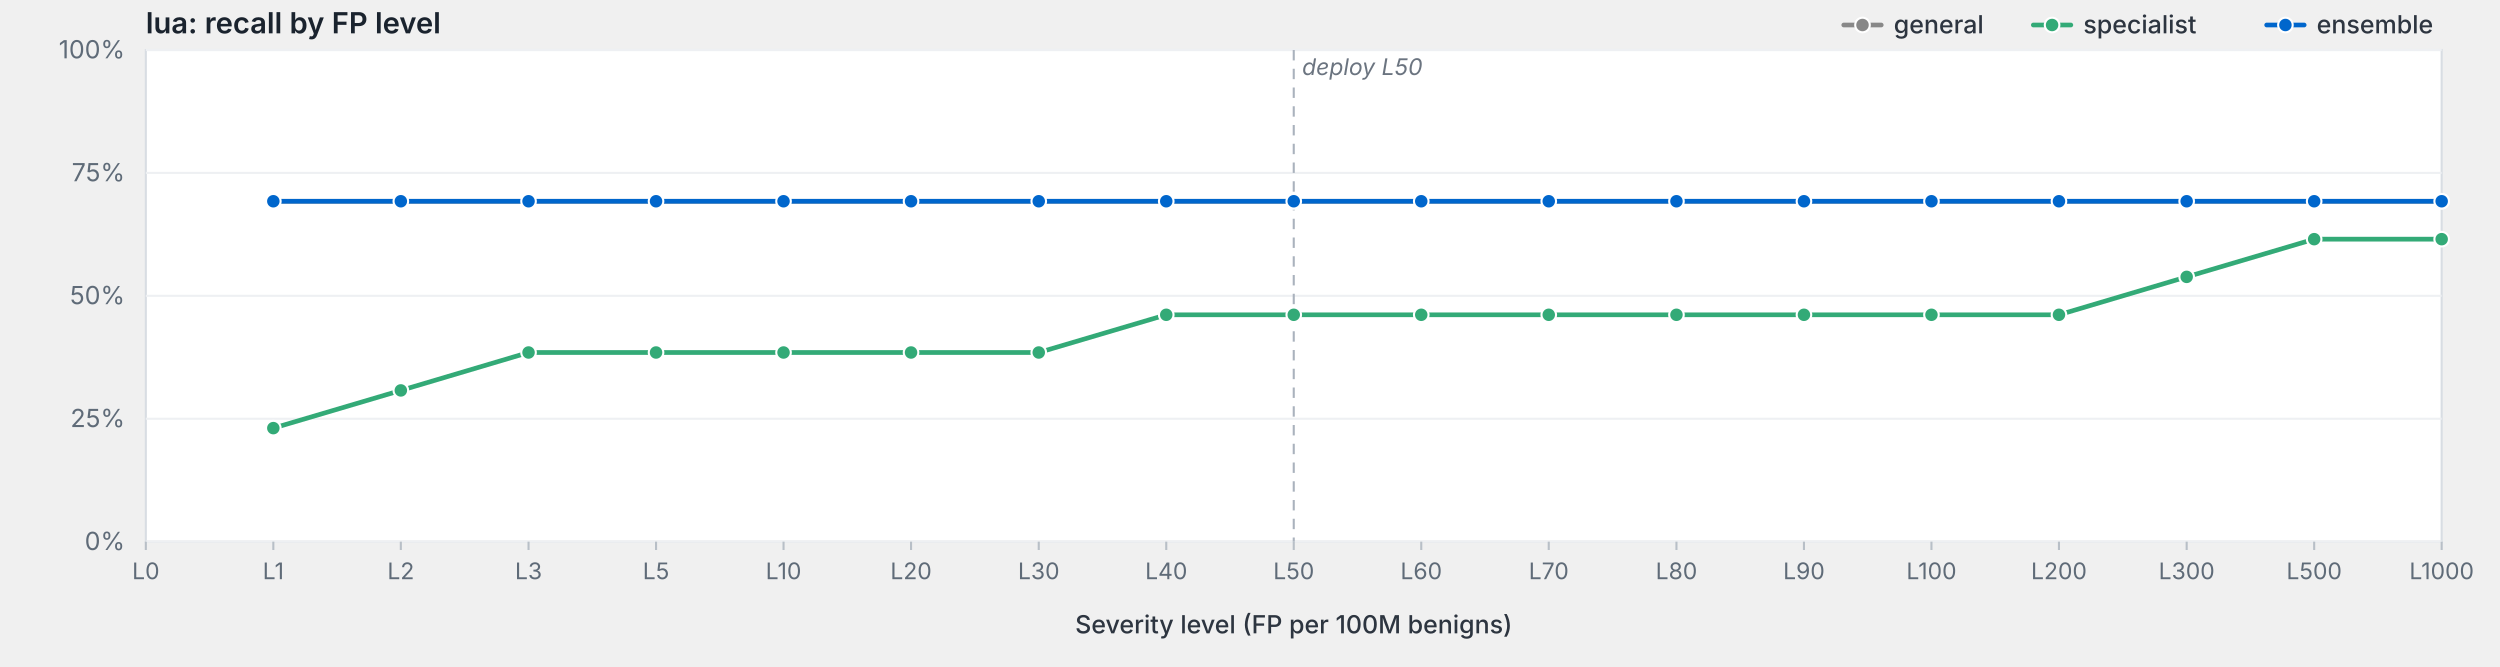
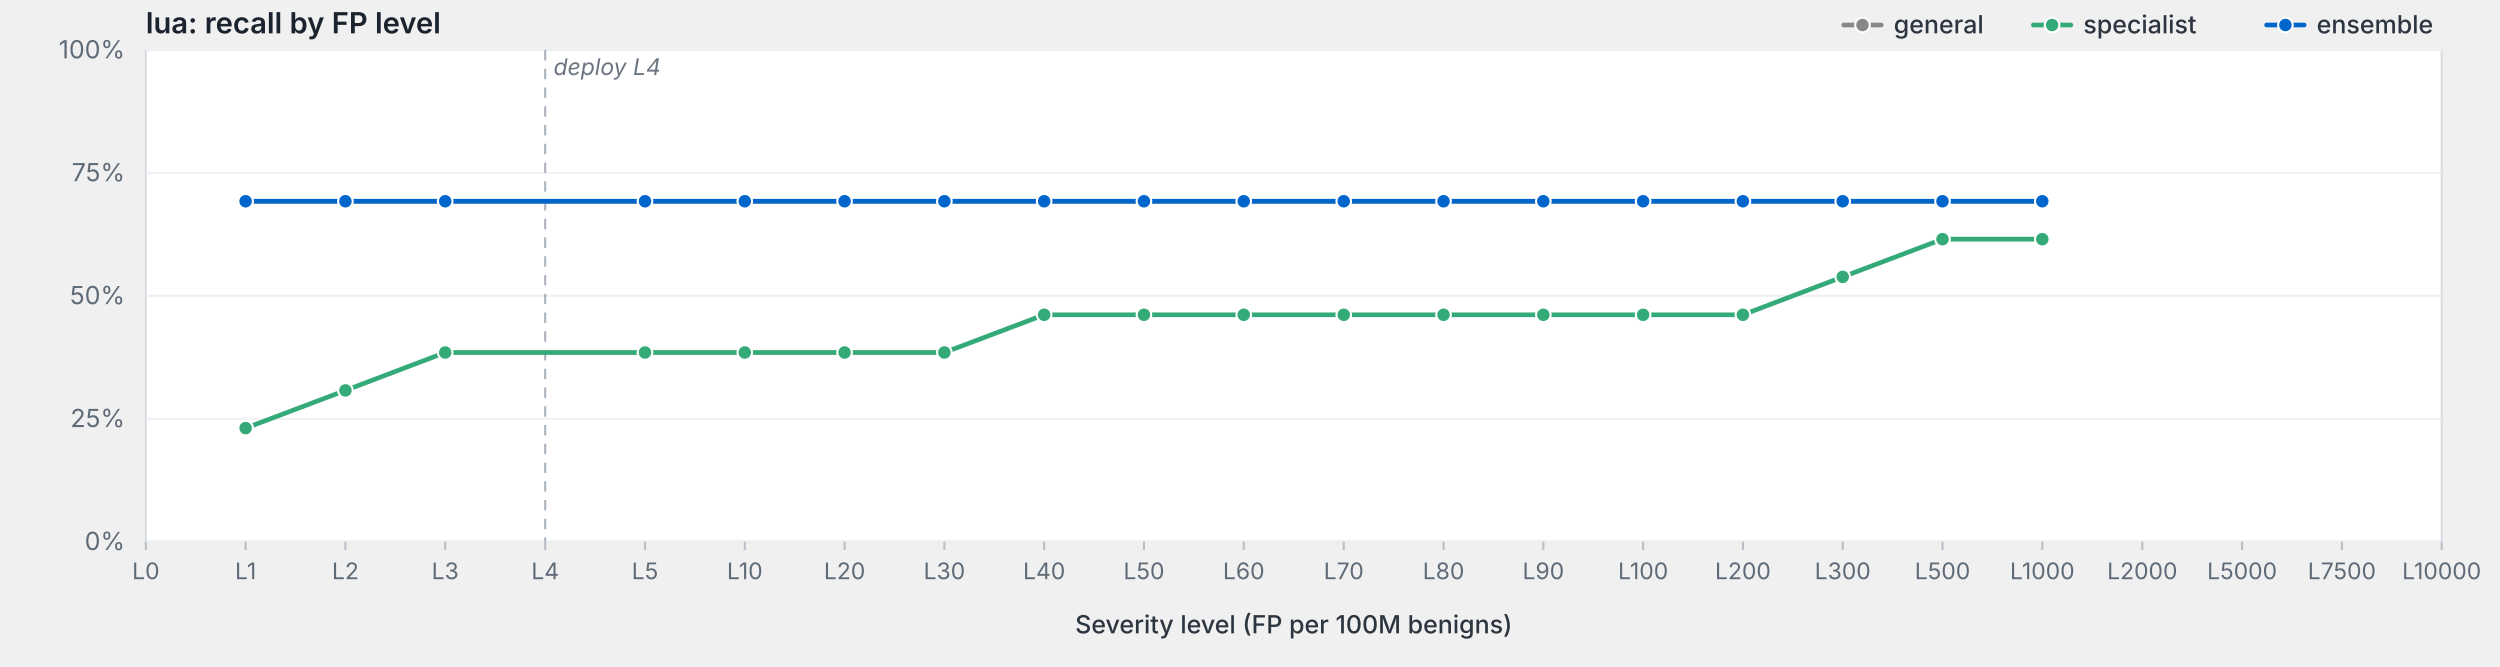
<svg xmlns="http://www.w3.org/2000/svg" viewBox="0 0 1200 320" width="1200" height="320" preserveAspectRatio="xMidYMid meet" role="img" aria-label="lua: recall by FP level">
  <style>svg { background: #fdfdfd; }.frame { fill: #fff; stroke: #d8dde3; stroke-width: 1; }.grid { stroke: #eef0f3; stroke-width: 1; }.tick { stroke: #b8bfc7; stroke-width: 1; }.axis-label { fill: #5f6b78; font-family: -apple-system, BlinkMacSystemFont, "Segoe UI", system-ui, sans-serif; font-size: 12px; }.x-label { fill: #5f6b78; font-family: -apple-system, BlinkMacSystemFont, "Segoe UI", system-ui, sans-serif; font-size: 11px; }.axis-title { fill: #2d3540; font-family: -apple-system, BlinkMacSystemFont, "Segoe UI", system-ui, sans-serif; font-size: 12px; font-weight: 500; }.title { fill: #1a232e; font-family: -apple-system, BlinkMacSystemFont, "Segoe UI", system-ui, sans-serif; font-size: 14px; font-weight: 600; }.deploy-marker { stroke: #aab2bd; stroke-width: 1; stroke-dasharray: 5,4; }.deploy-label { fill: #6b7480; font-family: -apple-system, BlinkMacSystemFont, "Segoe UI", system-ui, sans-serif; font-size: 11px; font-style: italic; }.curve { fill: none; stroke-width: 2.25; stroke-linejoin: round; stroke-linecap: round; }.marker { stroke: #fff; stroke-width: 1; }.legend-text { fill: #2d3540; font-family: -apple-system, BlinkMacSystemFont, "Segoe UI", system-ui, sans-serif; font-size: 12px; font-weight: 500; }</style>
  <text class="title" x="70" y="16">lua: recall by FP level</text>
  <rect class="frame" x="70" y="24" width="1102" height="236" />
  <line class="grid" x1="70" y1="260.0" x2="1172" y2="260.0" />
  <text class="axis-label" x="60" y="264.0" text-anchor="end">0%</text>
  <line class="grid" x1="70" y1="201.0" x2="1172" y2="201.0" />
  <text class="axis-label" x="60" y="205.0" text-anchor="end">25%</text>
  <line class="grid" x1="70" y1="142.0" x2="1172" y2="142.0" />
  <text class="axis-label" x="60" y="146.0" text-anchor="end">50%</text>
  <line class="grid" x1="70" y1="83.0" x2="1172" y2="83.0" />
  <text class="axis-label" x="60" y="87.0" text-anchor="end">75%</text>
  <line class="grid" x1="70" y1="24.0" x2="1172" y2="24.0" />
  <text class="axis-label" x="60" y="28.0" text-anchor="end">100%</text>
-   <line class="deploy-marker" x1="621.0" y1="24" x2="621.0" y2="260" />
-   <text class="deploy-label" x="625.0" y="36" text-anchor="start">deploy L50</text>
+   <line class="deploy-marker" x1="261.7" y1="24" x2="261.7" y2="260" />
+   <text class="deploy-label" x="265.7" y="36" text-anchor="start">deploy L4</text>
  <line class="tick" x1="70.0" y1="260" x2="70.0" y2="264" />
  <text class="x-label" x="70.0" y="278" text-anchor="middle">L0</text>
-   <line class="tick" x1="131.2" y1="260" x2="131.2" y2="264" />
-   <text class="x-label" x="131.2" y="278" text-anchor="middle">L1</text>
-   <line class="tick" x1="192.4" y1="260" x2="192.4" y2="264" />
-   <text class="x-label" x="192.4" y="278" text-anchor="middle">L2</text>
-   <line class="tick" x1="253.7" y1="260" x2="253.7" y2="264" />
-   <text class="x-label" x="253.7" y="278" text-anchor="middle">L3</text>
-   <line class="tick" x1="314.9" y1="260" x2="314.9" y2="264" />
-   <text class="x-label" x="314.9" y="278" text-anchor="middle">L5</text>
-   <line class="tick" x1="376.1" y1="260" x2="376.1" y2="264" />
-   <text class="x-label" x="376.1" y="278" text-anchor="middle">L10</text>
-   <line class="tick" x1="437.3" y1="260" x2="437.3" y2="264" />
-   <text class="x-label" x="437.3" y="278" text-anchor="middle">L20</text>
-   <line class="tick" x1="498.6" y1="260" x2="498.6" y2="264" />
-   <text class="x-label" x="498.6" y="278" text-anchor="middle">L30</text>
-   <line class="tick" x1="559.8" y1="260" x2="559.8" y2="264" />
-   <text class="x-label" x="559.8" y="278" text-anchor="middle">L40</text>
-   <line class="tick" x1="621.0" y1="260" x2="621.0" y2="264" />
-   <text class="x-label" x="621.0" y="278" text-anchor="middle">L50</text>
-   <line class="tick" x1="682.2" y1="260" x2="682.2" y2="264" />
-   <text class="x-label" x="682.2" y="278" text-anchor="middle">L60</text>
-   <line class="tick" x1="743.4" y1="260" x2="743.4" y2="264" />
-   <text class="x-label" x="743.4" y="278" text-anchor="middle">L70</text>
-   <line class="tick" x1="804.7" y1="260" x2="804.7" y2="264" />
-   <text class="x-label" x="804.7" y="278" text-anchor="middle">L80</text>
-   <line class="tick" x1="865.9" y1="260" x2="865.9" y2="264" />
-   <text class="x-label" x="865.9" y="278" text-anchor="middle">L90</text>
-   <line class="tick" x1="927.1" y1="260" x2="927.1" y2="264" />
-   <text class="x-label" x="927.1" y="278" text-anchor="middle">L100</text>
-   <line class="tick" x1="988.3" y1="260" x2="988.3" y2="264" />
-   <text class="x-label" x="988.3" y="278" text-anchor="middle">L200</text>
-   <line class="tick" x1="1049.6" y1="260" x2="1049.6" y2="264" />
-   <text class="x-label" x="1049.6" y="278" text-anchor="middle">L300</text>
-   <line class="tick" x1="1110.8" y1="260" x2="1110.8" y2="264" />
-   <text class="x-label" x="1110.8" y="278" text-anchor="middle">L500</text>
+   <line class="tick" x1="117.9" y1="260" x2="117.9" y2="264" />
+   <text class="x-label" x="117.9" y="278" text-anchor="middle">L1</text>
+   <line class="tick" x1="165.8" y1="260" x2="165.8" y2="264" />
+   <text class="x-label" x="165.8" y="278" text-anchor="middle">L2</text>
+   <line class="tick" x1="213.7" y1="260" x2="213.7" y2="264" />
+   <text class="x-label" x="213.7" y="278" text-anchor="middle">L3</text>
+   <line class="tick" x1="261.7" y1="260" x2="261.7" y2="264" />
+   <text class="x-label" x="261.7" y="278" text-anchor="middle">L4</text>
+   <line class="tick" x1="309.6" y1="260" x2="309.6" y2="264" />
+   <text class="x-label" x="309.6" y="278" text-anchor="middle">L5</text>
+   <line class="tick" x1="357.5" y1="260" x2="357.5" y2="264" />
+   <text class="x-label" x="357.5" y="278" text-anchor="middle">L10</text>
+   <line class="tick" x1="405.4" y1="260" x2="405.4" y2="264" />
+   <text class="x-label" x="405.4" y="278" text-anchor="middle">L20</text>
+   <line class="tick" x1="453.3" y1="260" x2="453.3" y2="264" />
+   <text class="x-label" x="453.3" y="278" text-anchor="middle">L30</text>
+   <line class="tick" x1="501.2" y1="260" x2="501.2" y2="264" />
+   <text class="x-label" x="501.2" y="278" text-anchor="middle">L40</text>
+   <line class="tick" x1="549.1" y1="260" x2="549.1" y2="264" />
+   <text class="x-label" x="549.1" y="278" text-anchor="middle">L50</text>
+   <line class="tick" x1="597.0" y1="260" x2="597.0" y2="264" />
+   <text class="x-label" x="597.0" y="278" text-anchor="middle">L60</text>
+   <line class="tick" x1="645.0" y1="260" x2="645.0" y2="264" />
+   <text class="x-label" x="645.0" y="278" text-anchor="middle">L70</text>
+   <line class="tick" x1="692.9" y1="260" x2="692.9" y2="264" />
+   <text class="x-label" x="692.9" y="278" text-anchor="middle">L80</text>
+   <line class="tick" x1="740.8" y1="260" x2="740.8" y2="264" />
+   <text class="x-label" x="740.8" y="278" text-anchor="middle">L90</text>
+   <line class="tick" x1="788.7" y1="260" x2="788.7" y2="264" />
+   <text class="x-label" x="788.7" y="278" text-anchor="middle">L100</text>
+   <line class="tick" x1="836.6" y1="260" x2="836.6" y2="264" />
+   <text class="x-label" x="836.6" y="278" text-anchor="middle">L200</text>
+   <line class="tick" x1="884.5" y1="260" x2="884.5" y2="264" />
+   <text class="x-label" x="884.5" y="278" text-anchor="middle">L300</text>
+   <line class="tick" x1="932.4" y1="260" x2="932.4" y2="264" />
+   <text class="x-label" x="932.4" y="278" text-anchor="middle">L500</text>
+   <line class="tick" x1="980.3" y1="260" x2="980.3" y2="264" />
+   <text class="x-label" x="980.3" y="278" text-anchor="middle">L1000</text>
+   <line class="tick" x1="1028.3" y1="260" x2="1028.3" y2="264" />
+   <text class="x-label" x="1028.3" y="278" text-anchor="middle">L2000</text>
+   <line class="tick" x1="1076.2" y1="260" x2="1076.2" y2="264" />
+   <text class="x-label" x="1076.2" y="278" text-anchor="middle">L5000</text>
+   <line class="tick" x1="1124.1" y1="260" x2="1124.1" y2="264" />
+   <text class="x-label" x="1124.1" y="278" text-anchor="middle">L7500</text>
  <line class="tick" x1="1172.0" y1="260" x2="1172.0" y2="264" />
-   <text class="x-label" x="1172.0" y="278" text-anchor="middle">L1000</text>
+   <text class="x-label" x="1172.0" y="278" text-anchor="middle">L10000</text>
  <text class="axis-title" x="621.0" y="304" text-anchor="middle">Severity level (FP per 100M benigns)</text>
-   <path class="curve" d="M131.2,96.6 L192.4,96.6 L253.7,96.6 L314.9,96.6 L376.1,96.6 L437.3,96.6 L498.6,96.6 L559.8,96.6 L621.0,96.6 L682.2,96.6 L743.4,96.6 L804.7,96.6 L865.9,96.6 L927.1,96.6 L988.3,96.6 L1049.6,96.6 L1110.8,96.6 L1172.0,96.6" stroke="#888" />
-   <circle class="marker" cx="131.2" cy="96.6" r="3.5" fill="#888" />
-   <circle class="marker" cx="192.4" cy="96.6" r="3.5" fill="#888" />
-   <circle class="marker" cx="253.7" cy="96.6" r="3.5" fill="#888" />
-   <circle class="marker" cx="314.9" cy="96.6" r="3.5" fill="#888" />
-   <circle class="marker" cx="376.1" cy="96.6" r="3.5" fill="#888" />
-   <circle class="marker" cx="437.3" cy="96.6" r="3.5" fill="#888" />
-   <circle class="marker" cx="498.6" cy="96.6" r="3.5" fill="#888" />
-   <circle class="marker" cx="559.8" cy="96.6" r="3.5" fill="#888" />
-   <circle class="marker" cx="621.0" cy="96.6" r="3.5" fill="#888" />
-   <circle class="marker" cx="682.2" cy="96.6" r="3.5" fill="#888" />
-   <circle class="marker" cx="743.4" cy="96.6" r="3.5" fill="#888" />
-   <circle class="marker" cx="804.7" cy="96.6" r="3.5" fill="#888" />
-   <circle class="marker" cx="865.9" cy="96.6" r="3.5" fill="#888" />
-   <circle class="marker" cx="927.1" cy="96.6" r="3.5" fill="#888" />
-   <circle class="marker" cx="988.3" cy="96.6" r="3.5" fill="#888" />
-   <circle class="marker" cx="1049.6" cy="96.6" r="3.5" fill="#888" />
-   <circle class="marker" cx="1110.8" cy="96.6" r="3.5" fill="#888" />
-   <circle class="marker" cx="1172.0" cy="96.6" r="3.5" fill="#888" />
-   <path class="curve" d="M131.2,205.5 L192.4,187.4 L253.7,169.2 L314.9,169.2 L376.1,169.2 L437.3,169.2 L498.6,169.2 L559.8,151.1 L621.0,151.1 L682.2,151.1 L743.4,151.1 L804.7,151.1 L865.9,151.1 L927.1,151.1 L988.3,151.1 L1049.6,132.9 L1110.8,114.8 L1172.0,114.8" stroke="#3a7" />
-   <circle class="marker" cx="131.2" cy="205.5" r="3.5" fill="#3a7" />
-   <circle class="marker" cx="192.4" cy="187.4" r="3.5" fill="#3a7" />
-   <circle class="marker" cx="253.7" cy="169.2" r="3.5" fill="#3a7" />
-   <circle class="marker" cx="314.9" cy="169.2" r="3.5" fill="#3a7" />
-   <circle class="marker" cx="376.1" cy="169.2" r="3.5" fill="#3a7" />
-   <circle class="marker" cx="437.3" cy="169.2" r="3.5" fill="#3a7" />
-   <circle class="marker" cx="498.6" cy="169.2" r="3.5" fill="#3a7" />
-   <circle class="marker" cx="559.8" cy="151.1" r="3.5" fill="#3a7" />
-   <circle class="marker" cx="621.0" cy="151.1" r="3.5" fill="#3a7" />
-   <circle class="marker" cx="682.2" cy="151.1" r="3.5" fill="#3a7" />
-   <circle class="marker" cx="743.4" cy="151.1" r="3.5" fill="#3a7" />
-   <circle class="marker" cx="804.7" cy="151.1" r="3.5" fill="#3a7" />
-   <circle class="marker" cx="865.9" cy="151.1" r="3.5" fill="#3a7" />
-   <circle class="marker" cx="927.1" cy="151.1" r="3.5" fill="#3a7" />
-   <circle class="marker" cx="988.3" cy="151.1" r="3.5" fill="#3a7" />
-   <circle class="marker" cx="1049.6" cy="132.9" r="3.5" fill="#3a7" />
-   <circle class="marker" cx="1110.8" cy="114.8" r="3.5" fill="#3a7" />
-   <circle class="marker" cx="1172.0" cy="114.8" r="3.5" fill="#3a7" />
-   <path class="curve" d="M131.2,96.6 L192.4,96.6 L253.7,96.6 L314.9,96.6 L376.1,96.6 L437.3,96.6 L498.6,96.6 L559.8,96.6 L621.0,96.6 L682.2,96.6 L743.4,96.6 L804.7,96.6 L865.9,96.6 L927.1,96.6 L988.3,96.6 L1049.6,96.6 L1110.8,96.6 L1172.0,96.6" stroke="#06c" />
-   <circle class="marker" cx="131.2" cy="96.6" r="3.5" fill="#06c" />
-   <circle class="marker" cx="192.4" cy="96.6" r="3.5" fill="#06c" />
-   <circle class="marker" cx="253.7" cy="96.6" r="3.5" fill="#06c" />
-   <circle class="marker" cx="314.9" cy="96.6" r="3.5" fill="#06c" />
-   <circle class="marker" cx="376.1" cy="96.6" r="3.5" fill="#06c" />
-   <circle class="marker" cx="437.3" cy="96.6" r="3.5" fill="#06c" />
-   <circle class="marker" cx="498.6" cy="96.6" r="3.5" fill="#06c" />
-   <circle class="marker" cx="559.8" cy="96.6" r="3.5" fill="#06c" />
-   <circle class="marker" cx="621.0" cy="96.6" r="3.5" fill="#06c" />
-   <circle class="marker" cx="682.2" cy="96.6" r="3.5" fill="#06c" />
-   <circle class="marker" cx="743.4" cy="96.6" r="3.5" fill="#06c" />
-   <circle class="marker" cx="804.7" cy="96.6" r="3.5" fill="#06c" />
-   <circle class="marker" cx="865.9" cy="96.6" r="3.5" fill="#06c" />
-   <circle class="marker" cx="927.1" cy="96.6" r="3.5" fill="#06c" />
-   <circle class="marker" cx="988.3" cy="96.6" r="3.5" fill="#06c" />
-   <circle class="marker" cx="1049.6" cy="96.6" r="3.5" fill="#06c" />
-   <circle class="marker" cx="1110.8" cy="96.6" r="3.5" fill="#06c" />
-   <circle class="marker" cx="1172.0" cy="96.6" r="3.5" fill="#06c" />
+   <path class="curve" d="M117.9,96.6 L165.8,96.6 L213.7,96.6 L309.6,96.6 L357.5,96.6 L405.4,96.6 L453.3,96.6 L501.2,96.6 L549.1,96.6 L597.0,96.6 L645.0,96.6 L692.9,96.6 L740.8,96.6 L788.7,96.6 L836.6,96.6 L884.5,96.6 L932.4,96.6 L980.3,96.6" stroke="#888" />
+   <circle class="marker" cx="117.9" cy="96.6" r="3.5" fill="#888" />
+   <circle class="marker" cx="165.8" cy="96.6" r="3.5" fill="#888" />
+   <circle class="marker" cx="213.7" cy="96.6" r="3.5" fill="#888" />
+   <circle class="marker" cx="309.6" cy="96.6" r="3.5" fill="#888" />
+   <circle class="marker" cx="357.5" cy="96.6" r="3.5" fill="#888" />
+   <circle class="marker" cx="405.4" cy="96.6" r="3.5" fill="#888" />
+   <circle class="marker" cx="453.3" cy="96.6" r="3.5" fill="#888" />
+   <circle class="marker" cx="501.2" cy="96.6" r="3.5" fill="#888" />
+   <circle class="marker" cx="549.1" cy="96.6" r="3.5" fill="#888" />
+   <circle class="marker" cx="597.0" cy="96.6" r="3.5" fill="#888" />
+   <circle class="marker" cx="645.0" cy="96.6" r="3.5" fill="#888" />
+   <circle class="marker" cx="692.9" cy="96.6" r="3.5" fill="#888" />
+   <circle class="marker" cx="740.8" cy="96.6" r="3.5" fill="#888" />
+   <circle class="marker" cx="788.7" cy="96.6" r="3.5" fill="#888" />
+   <circle class="marker" cx="836.6" cy="96.6" r="3.5" fill="#888" />
+   <circle class="marker" cx="884.5" cy="96.6" r="3.5" fill="#888" />
+   <circle class="marker" cx="932.4" cy="96.6" r="3.5" fill="#888" />
+   <circle class="marker" cx="980.3" cy="96.6" r="3.5" fill="#888" />
+   <path class="curve" d="M117.9,205.5 L165.8,187.4 L213.7,169.2 L309.6,169.2 L357.5,169.2 L405.4,169.2 L453.3,169.2 L501.2,151.1 L549.1,151.1 L597.0,151.1 L645.0,151.1 L692.9,151.1 L740.8,151.1 L788.7,151.1 L836.6,151.1 L884.5,132.9 L932.4,114.8 L980.3,114.8" stroke="#3a7" />
+   <circle class="marker" cx="117.9" cy="205.5" r="3.5" fill="#3a7" />
+   <circle class="marker" cx="165.8" cy="187.4" r="3.5" fill="#3a7" />
+   <circle class="marker" cx="213.7" cy="169.2" r="3.5" fill="#3a7" />
+   <circle class="marker" cx="309.6" cy="169.2" r="3.5" fill="#3a7" />
+   <circle class="marker" cx="357.5" cy="169.2" r="3.5" fill="#3a7" />
+   <circle class="marker" cx="405.4" cy="169.2" r="3.5" fill="#3a7" />
+   <circle class="marker" cx="453.3" cy="169.2" r="3.5" fill="#3a7" />
+   <circle class="marker" cx="501.2" cy="151.1" r="3.5" fill="#3a7" />
+   <circle class="marker" cx="549.1" cy="151.1" r="3.5" fill="#3a7" />
+   <circle class="marker" cx="597.0" cy="151.1" r="3.5" fill="#3a7" />
+   <circle class="marker" cx="645.0" cy="151.1" r="3.5" fill="#3a7" />
+   <circle class="marker" cx="692.9" cy="151.1" r="3.5" fill="#3a7" />
+   <circle class="marker" cx="740.8" cy="151.1" r="3.5" fill="#3a7" />
+   <circle class="marker" cx="788.7" cy="151.1" r="3.5" fill="#3a7" />
+   <circle class="marker" cx="836.6" cy="151.1" r="3.5" fill="#3a7" />
+   <circle class="marker" cx="884.5" cy="132.9" r="3.5" fill="#3a7" />
+   <circle class="marker" cx="932.4" cy="114.8" r="3.5" fill="#3a7" />
+   <circle class="marker" cx="980.3" cy="114.8" r="3.5" fill="#3a7" />
+   <path class="curve" d="M117.9,96.6 L165.8,96.6 L213.7,96.6 L309.6,96.6 L357.5,96.6 L405.4,96.6 L453.3,96.6 L501.2,96.6 L549.1,96.6 L597.0,96.6 L645.0,96.6 L692.9,96.6 L740.8,96.6 L788.7,96.6 L836.6,96.6 L884.5,96.6 L932.4,96.6 L980.3,96.6" stroke="#06c" />
+   <circle class="marker" cx="117.9" cy="96.6" r="3.5" fill="#06c" />
+   <circle class="marker" cx="165.8" cy="96.6" r="3.5" fill="#06c" />
+   <circle class="marker" cx="213.7" cy="96.6" r="3.5" fill="#06c" />
+   <circle class="marker" cx="309.6" cy="96.6" r="3.5" fill="#06c" />
+   <circle class="marker" cx="357.5" cy="96.6" r="3.5" fill="#06c" />
+   <circle class="marker" cx="405.4" cy="96.6" r="3.5" fill="#06c" />
+   <circle class="marker" cx="453.3" cy="96.6" r="3.5" fill="#06c" />
+   <circle class="marker" cx="501.2" cy="96.6" r="3.5" fill="#06c" />
+   <circle class="marker" cx="549.1" cy="96.6" r="3.5" fill="#06c" />
+   <circle class="marker" cx="597.0" cy="96.6" r="3.5" fill="#06c" />
+   <circle class="marker" cx="645.0" cy="96.6" r="3.5" fill="#06c" />
+   <circle class="marker" cx="692.9" cy="96.6" r="3.5" fill="#06c" />
+   <circle class="marker" cx="740.8" cy="96.6" r="3.5" fill="#06c" />
+   <circle class="marker" cx="788.7" cy="96.6" r="3.5" fill="#06c" />
+   <circle class="marker" cx="836.6" cy="96.6" r="3.5" fill="#06c" />
+   <circle class="marker" cx="884.5" cy="96.6" r="3.5" fill="#06c" />
+   <circle class="marker" cx="932.4" cy="96.6" r="3.5" fill="#06c" />
+   <circle class="marker" cx="980.3" cy="96.6" r="3.5" fill="#06c" />
  <line x1="1088.0" y1="12.0" x2="1106.0" y2="12.0" stroke="#06c" stroke-width="2.25" stroke-linecap="round" />
  <circle cx="1097.0" cy="12.0" r="3.5" fill="#06c" stroke="#fff" stroke-width="1" />
  <text class="legend-text" x="1112.0" y="16.0">ensemble</text>
  <line x1="976.0" y1="12.0" x2="994.0" y2="12.0" stroke="#3a7" stroke-width="2.25" stroke-linecap="round" />
  <circle cx="985.0" cy="12.0" r="3.5" fill="#3a7" stroke="#fff" stroke-width="1" />
  <text class="legend-text" x="1000.0" y="16.0">specialist</text>
  <line x1="885.0" y1="12.0" x2="903.0" y2="12.0" stroke="#888" stroke-width="2.25" stroke-linecap="round" />
  <circle cx="894.0" cy="12.0" r="3.5" fill="#888" stroke="#fff" stroke-width="1" />
  <text class="legend-text" x="909.0" y="16.0">general</text>
</svg>
